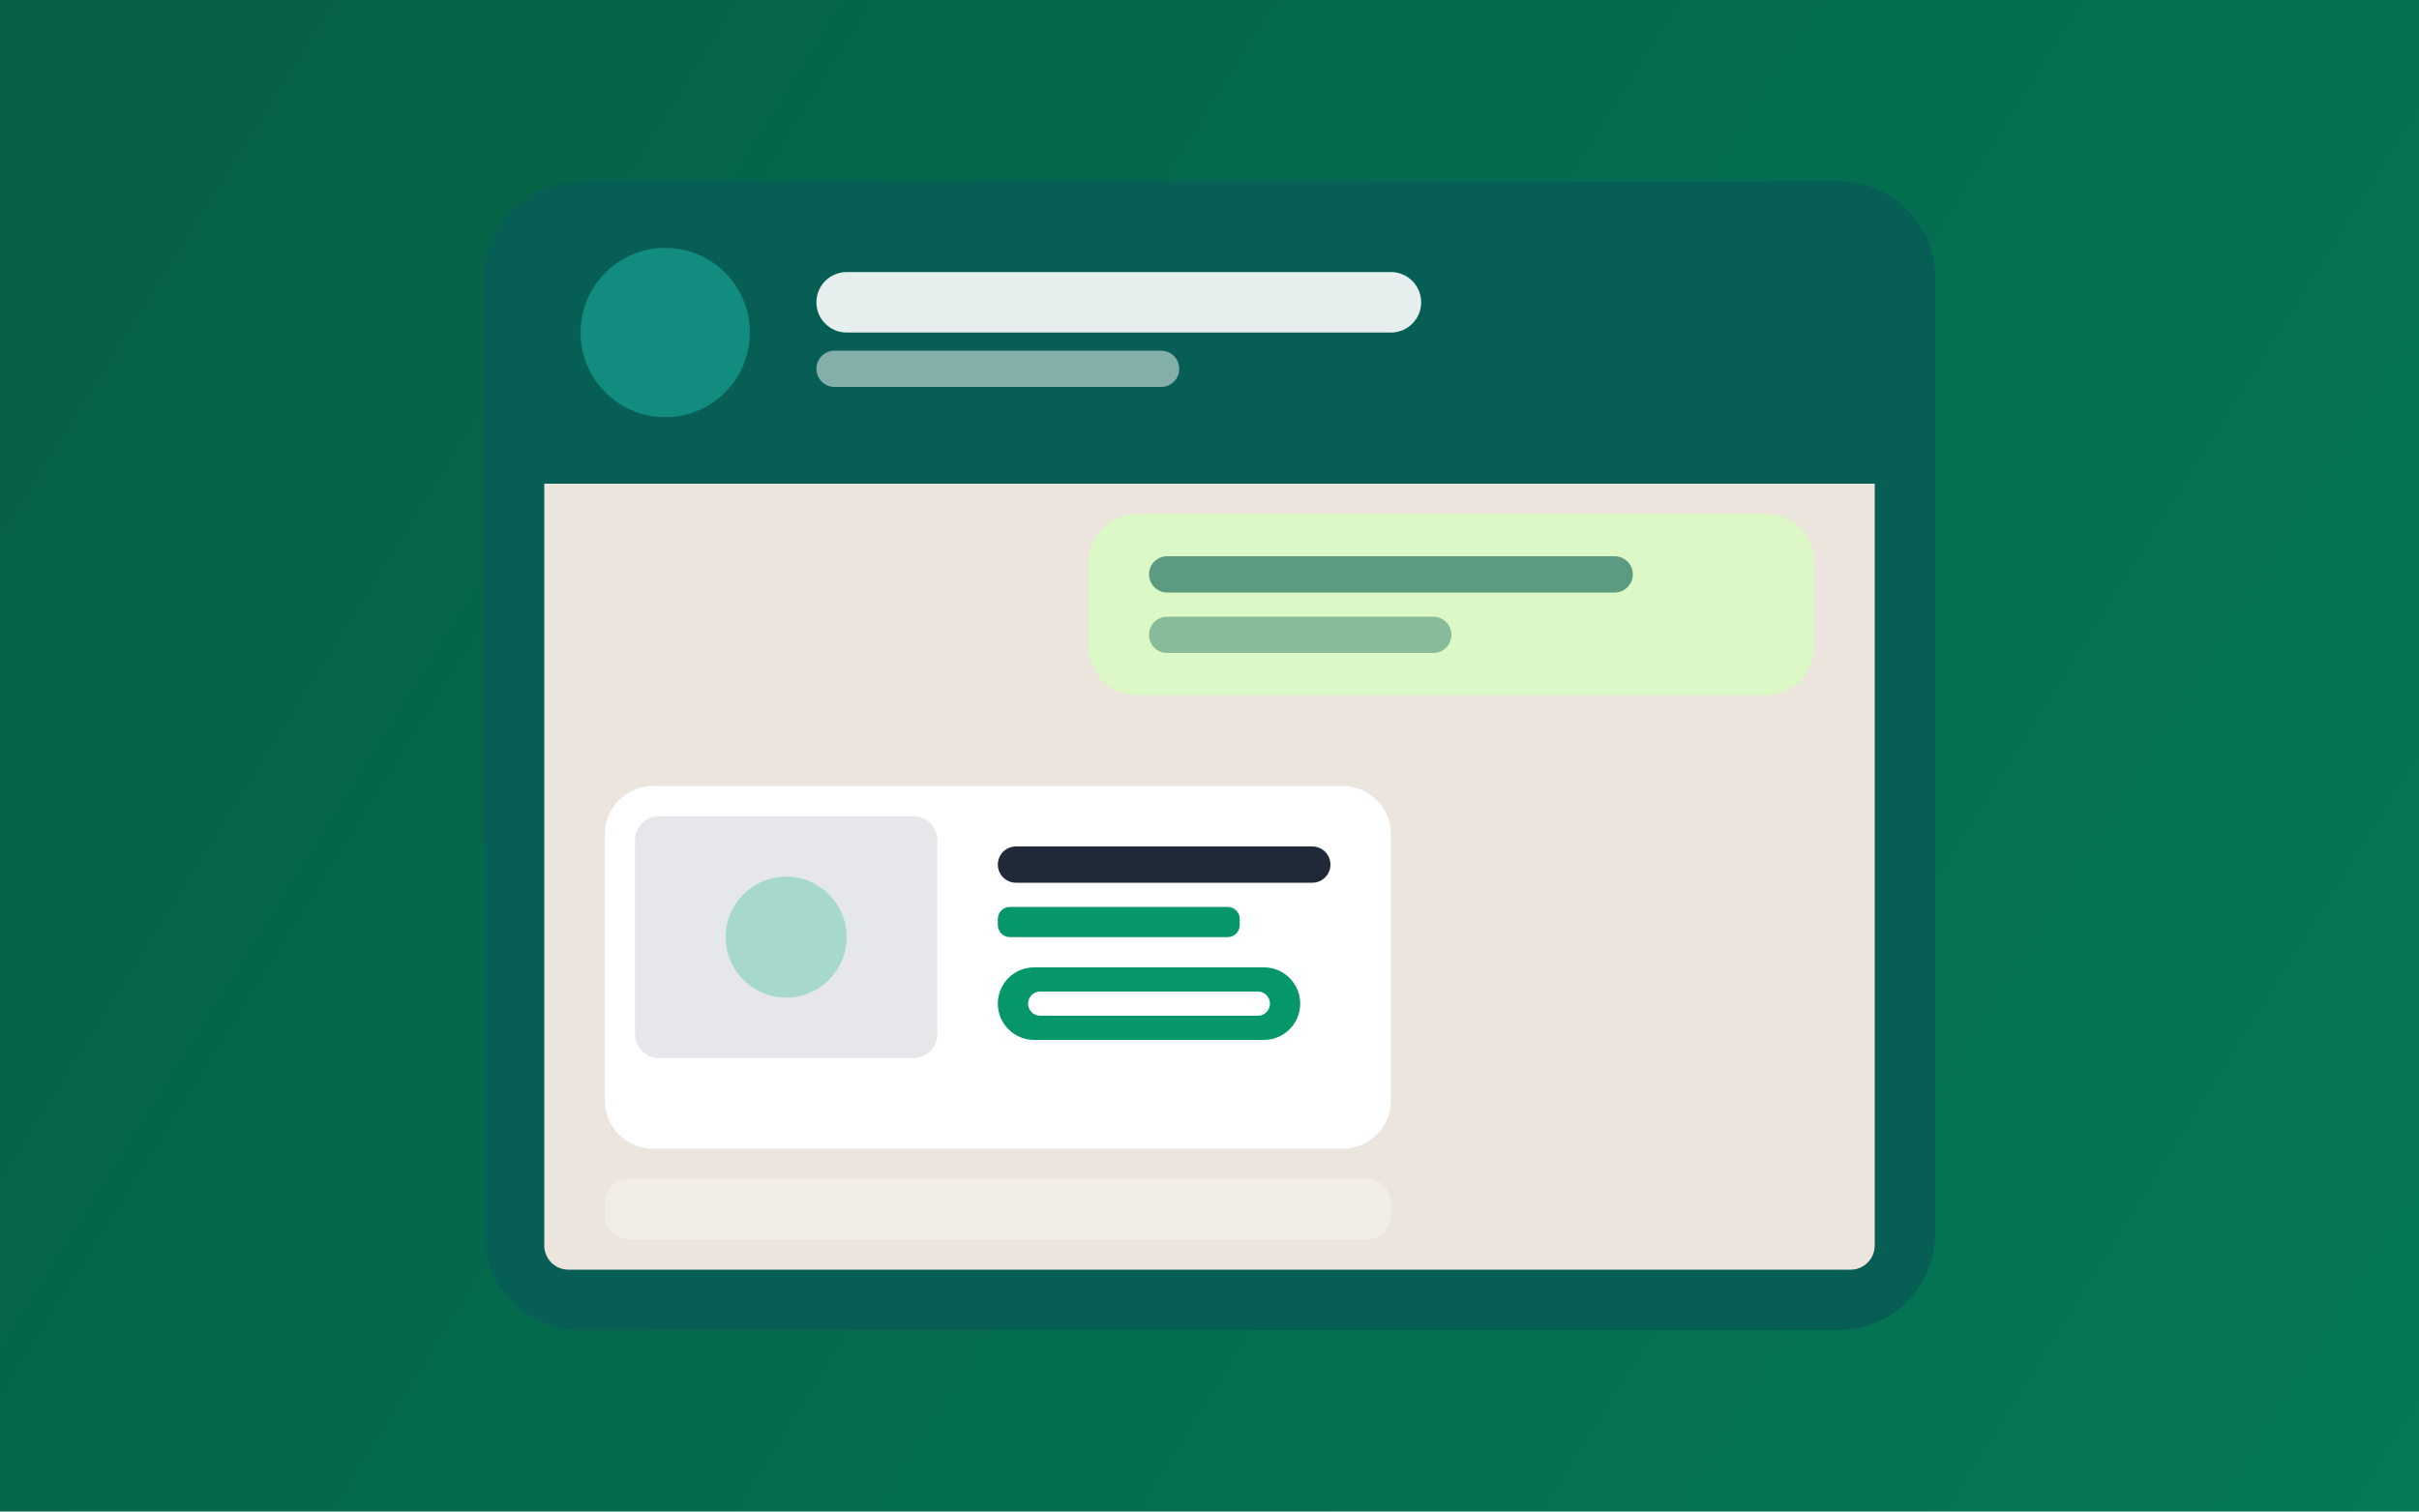
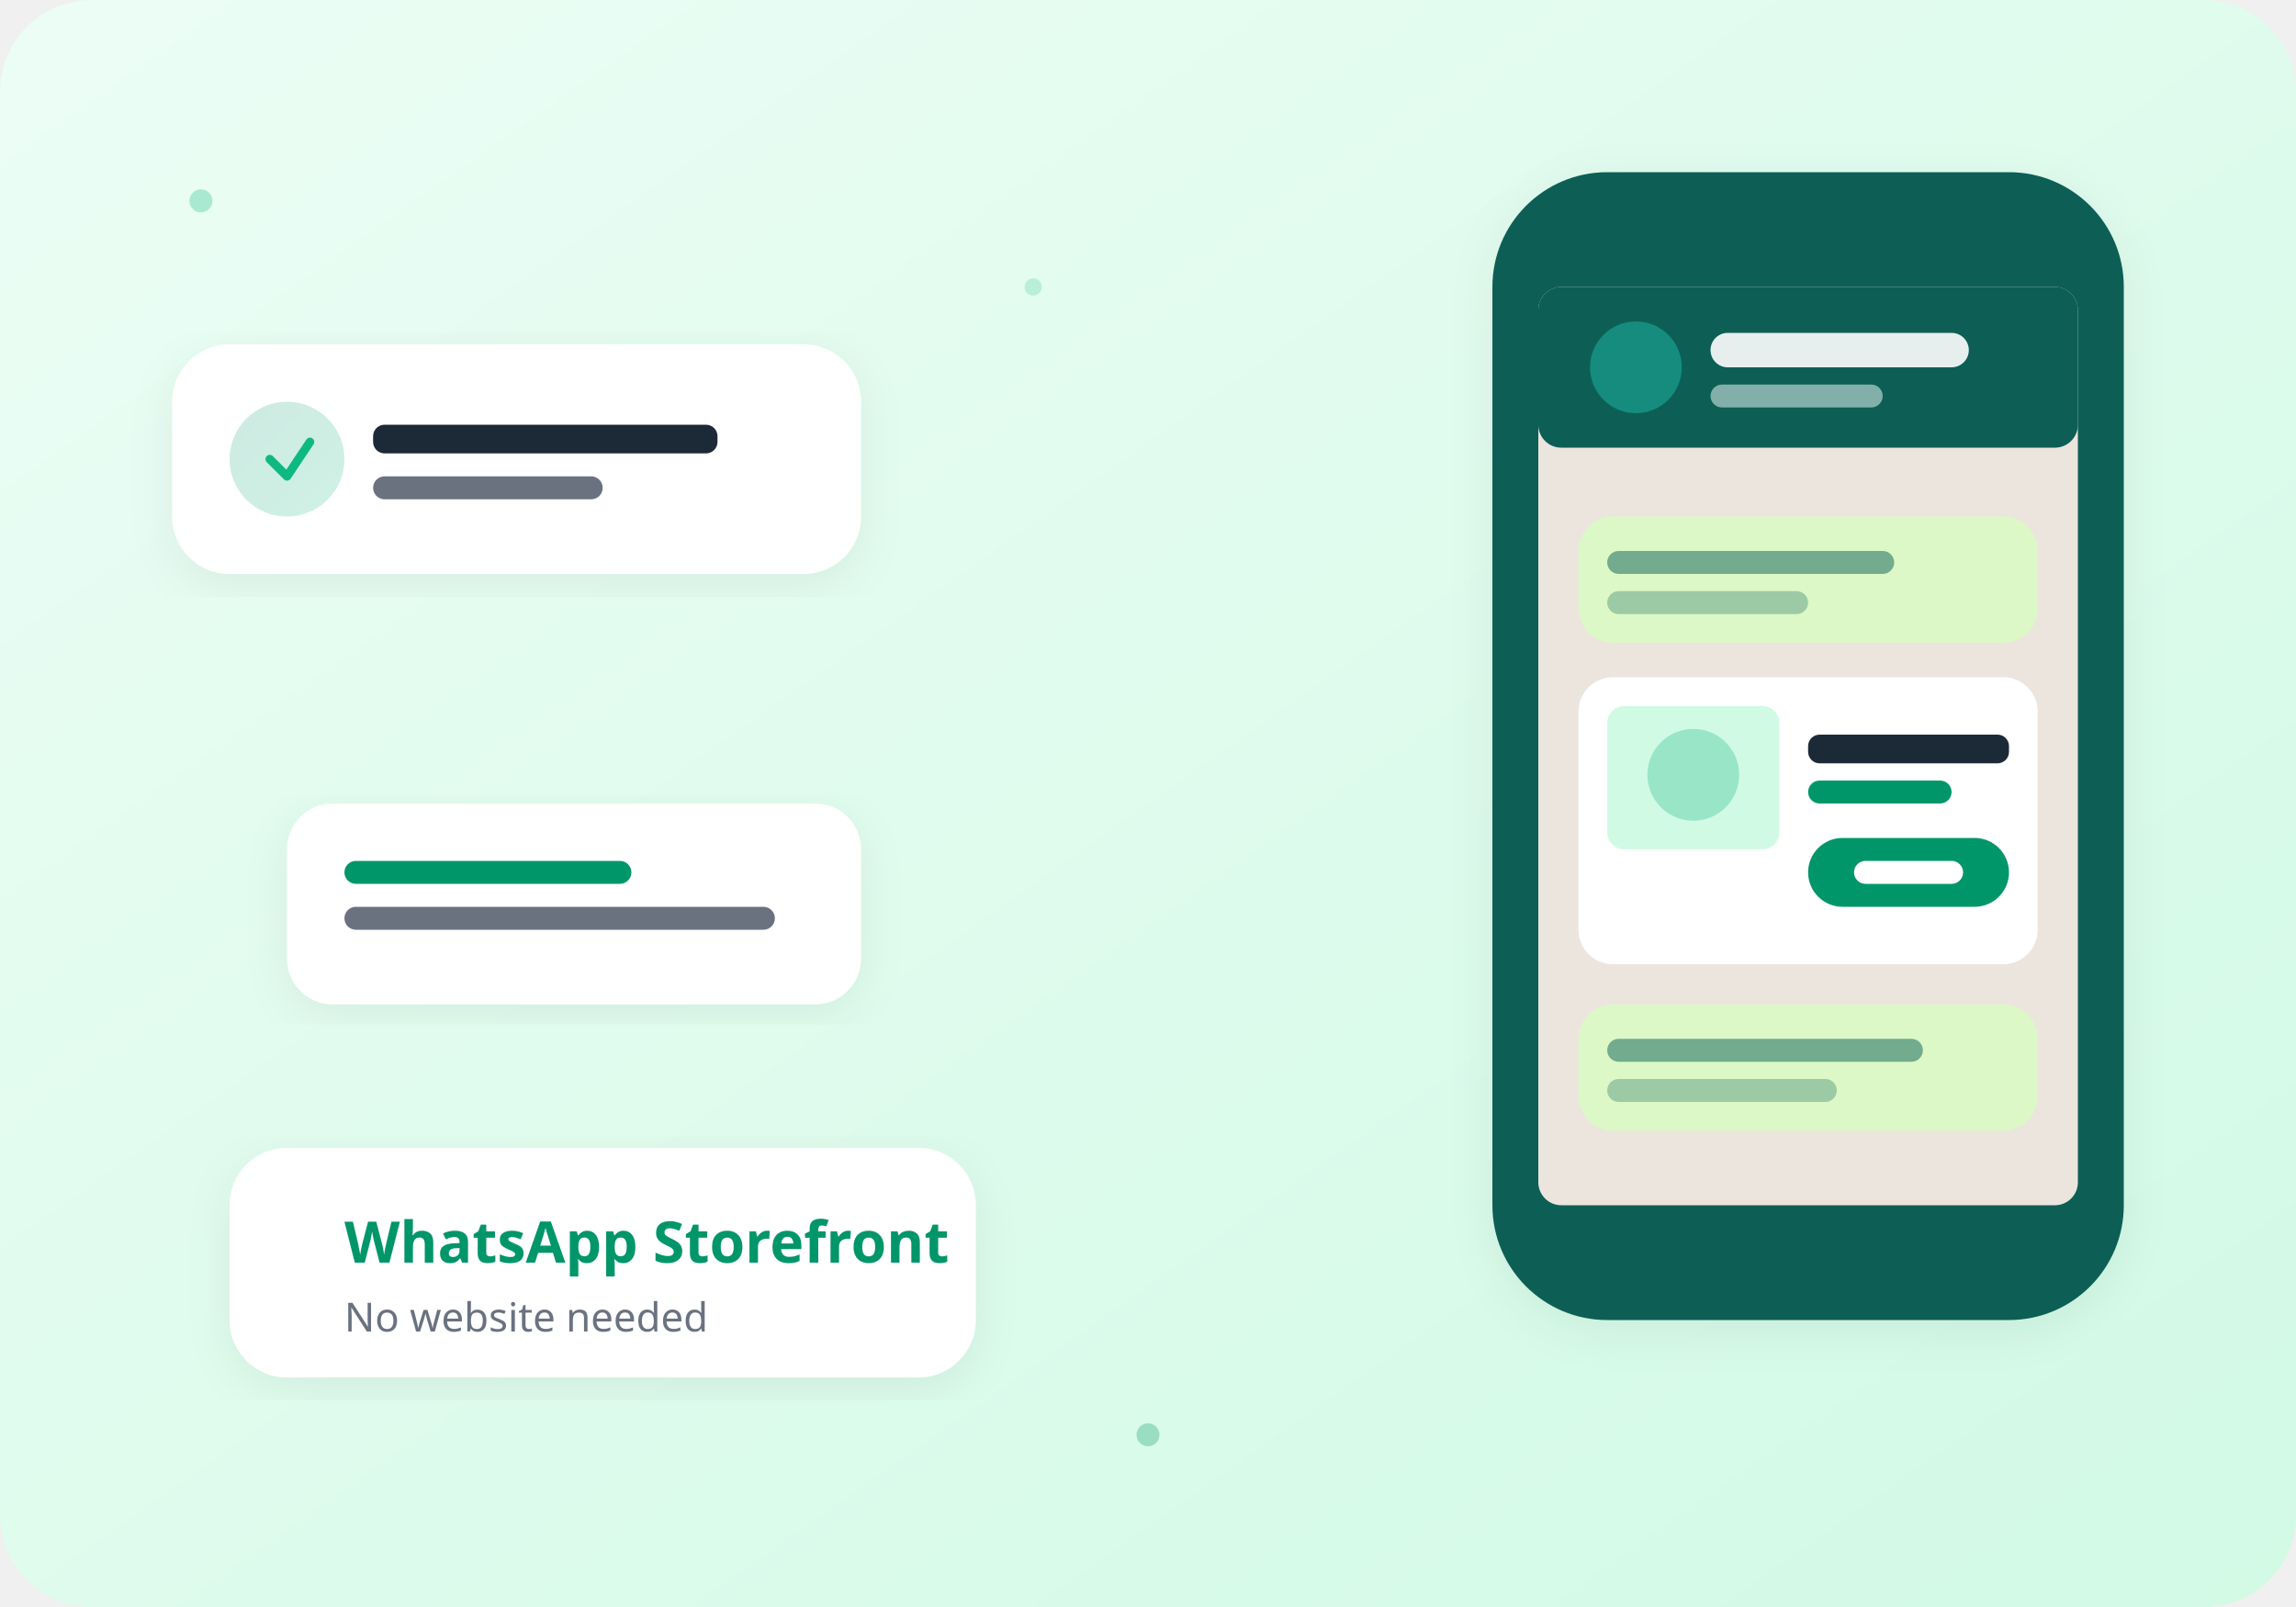
- <svg xmlns="http://www.w3.org/2000/svg" viewBox="0 0 400 250" fill="none">
+ <svg xmlns="http://www.w3.org/2000/svg" viewBox="0 0 400 280">
  <defs>
-     <linearGradient id="bg" x1="0" y1="0" x2="400" y2="250" gradientUnits="userSpaceOnUse">
-       <stop offset="0%" stop-color="#065F46" />
-       <stop offset="100%" stop-color="#047857" />
+     <linearGradient id="emeraldBg" x1="0%" y1="0%" x2="100%" y2="100%">
+       <stop offset="0%" stop-color="#ECFDF5" />
+       <stop offset="100%" stop-color="#D1FAE5" />
    </linearGradient>
+     <linearGradient id="emeraldGrad" x1="0%" y1="0%" x2="100%" y2="100%">
+       <stop offset="0%" stop-color="#059669" />
+       <stop offset="100%" stop-color="#10B981" />
+     </linearGradient>
+     <filter id="softShadow">
+       <feDropShadow dx="0" dy="2" stdDeviation="4" flood-color="#000" flood-opacity="0.06" />
+     </filter>
  </defs>
-   <rect width="400" height="250" fill="url(#bg)" />
-   <rect x="80" y="30" width="240" height="190" rx="16" fill="#075E54" />
-   <rect x="90" y="70" width="220" height="140" rx="4" fill="#ECE5DD" />
-   <rect x="80" y="30" width="240" height="50" rx="16" fill="#075E54" />
-   <rect x="80" y="55" width="240" height="25" fill="#075E54" />
-   <circle cx="110" cy="55" r="14" fill="#128C7E" />
-   <rect x="135" y="45" width="100" height="10" rx="5" fill="#FFFFFF" opacity="0.9" />
-   <rect x="135" y="58" width="60" height="6" rx="3" fill="#FFFFFF" opacity="0.5" />
-   <rect x="180" y="85" width="120" height="30" rx="8" fill="#DCF8C6" />
-   <rect x="190" y="92" width="80" height="6" rx="3" fill="#075E54" opacity="0.6" />
-   <rect x="190" y="102" width="50" height="6" rx="3" fill="#075E54" opacity="0.4" />
-   <rect x="100" y="130" width="130" height="60" rx="8" fill="#FFFFFF" />
-   <rect x="105" y="135" width="50" height="40" rx="4" fill="#E5E7EB" />
-   <circle cx="130" cy="155" r="10" fill="#10B981" opacity="0.3" />
-   <rect x="165" y="140" width="55" height="6" rx="3" fill="#1F2937" />
-   <rect x="165" y="150" width="40" height="5" rx="2" fill="#059669" />
-   <rect x="165" y="160" width="50" height="12" rx="6" fill="#059669" />
-   <rect x="170" y="164" width="40" height="4" rx="2" fill="#FFFFFF" />
-   <rect x="100" y="195" width="130" height="10" rx="4" fill="#FFFFFF" opacity="0.3" />
+   <rect width="400" height="280" rx="16" fill="url(#emeraldBg)" />
+   <g filter="url(#softShadow)">
+     <rect x="260" y="30" width="110" height="200" rx="20" fill="#075E54" />
+     <rect x="268" y="50" width="94" height="160" rx="4" fill="#ECE5DD" />
+     <rect x="268" y="50" width="94" height="28" rx="4" fill="#075E54" />
+     <circle cx="285" cy="64" r="8" fill="#128C7E" />
+     <rect x="298" y="58" width="45" height="6" rx="3" fill="#FFFFFF" opacity="0.9" />
+     <rect x="298" y="67" width="30" height="4" rx="2" fill="#FFFFFF" opacity="0.5" />
+     <rect x="275" y="90" width="80" height="22" rx="6" fill="#DCF8C6" />
+     <rect x="280" y="96" width="50" height="4" rx="2" fill="#075E54" opacity="0.5" />
+     <rect x="280" y="103" width="35" height="4" rx="2" fill="#075E54" opacity="0.3" />
+     <rect x="275" y="118" width="80" height="50" rx="6" fill="#FFFFFF" />
+     <rect x="280" y="123" width="30" height="25" rx="3" fill="#D1FAE5" />
+     <circle cx="295" cy="135" r="8" fill="#10B981" opacity="0.3" />
+     <rect x="315" y="128" width="35" height="5" rx="2" fill="#1F2937" />
+     <rect x="315" y="136" width="25" height="4" rx="2" fill="#059669" />
+     <rect x="315" y="146" width="35" height="12" rx="6" fill="#059669" />
+     <rect x="323" y="150" width="19" height="4" rx="2" fill="#FFFFFF" />
+     <rect x="275" y="175" width="80" height="22" rx="6" fill="#DCF8C6" />
+     <rect x="280" y="181" width="55" height="4" rx="2" fill="#075E54" opacity="0.5" />
+     <rect x="280" y="188" width="40" height="4" rx="2" fill="#075E54" opacity="0.3" />
+   </g>
+   <g filter="url(#softShadow)">
+     <rect x="30" y="60" width="120" height="40" rx="10" fill="#FFFFFF" />
+     <circle cx="50" cy="80" r="10" fill="url(#emeraldGrad)" opacity="0.2" />
+     <path d="M47 80 L50 83 L54 77" fill="none" stroke="#10B981" stroke-width="1.5" stroke-linecap="round" stroke-linejoin="round" />
+     <rect x="65" y="74" width="60" height="5" rx="2" fill="#1F2937" />
+     <rect x="65" y="83" width="40" height="4" rx="2" fill="#6B7280" />
+   </g>
+   <g filter="url(#softShadow)">
+     <rect x="50" y="140" width="100" height="35" rx="8" fill="#FFFFFF" />
+     <rect x="60" y="150" width="50" height="4" rx="2" fill="#059669" />
+     <rect x="60" y="158" width="75" height="4" rx="2" fill="#6B7280" />
+   </g>
+   <g filter="url(#softShadow)">
+     <rect x="40" y="200" width="130" height="40" rx="10" fill="#FFFFFF" />
+     <text x="60" y="220" font-family="system-ui, sans-serif" font-size="10" fill="#059669" font-weight="600">WhatsApp Storefront</text>
+     <text x="60" y="232" font-family="system-ui, sans-serif" font-size="7" fill="#6B7280">No website needed</text>
+   </g>
+   <circle cx="35" cy="35" r="2" fill="#10B981" opacity="0.3" />
+   <circle cx="200" cy="250" r="2" fill="#059669" opacity="0.3" />
+   <circle cx="180" cy="50" r="1.5" fill="#10B981" opacity="0.2" />
</svg>
